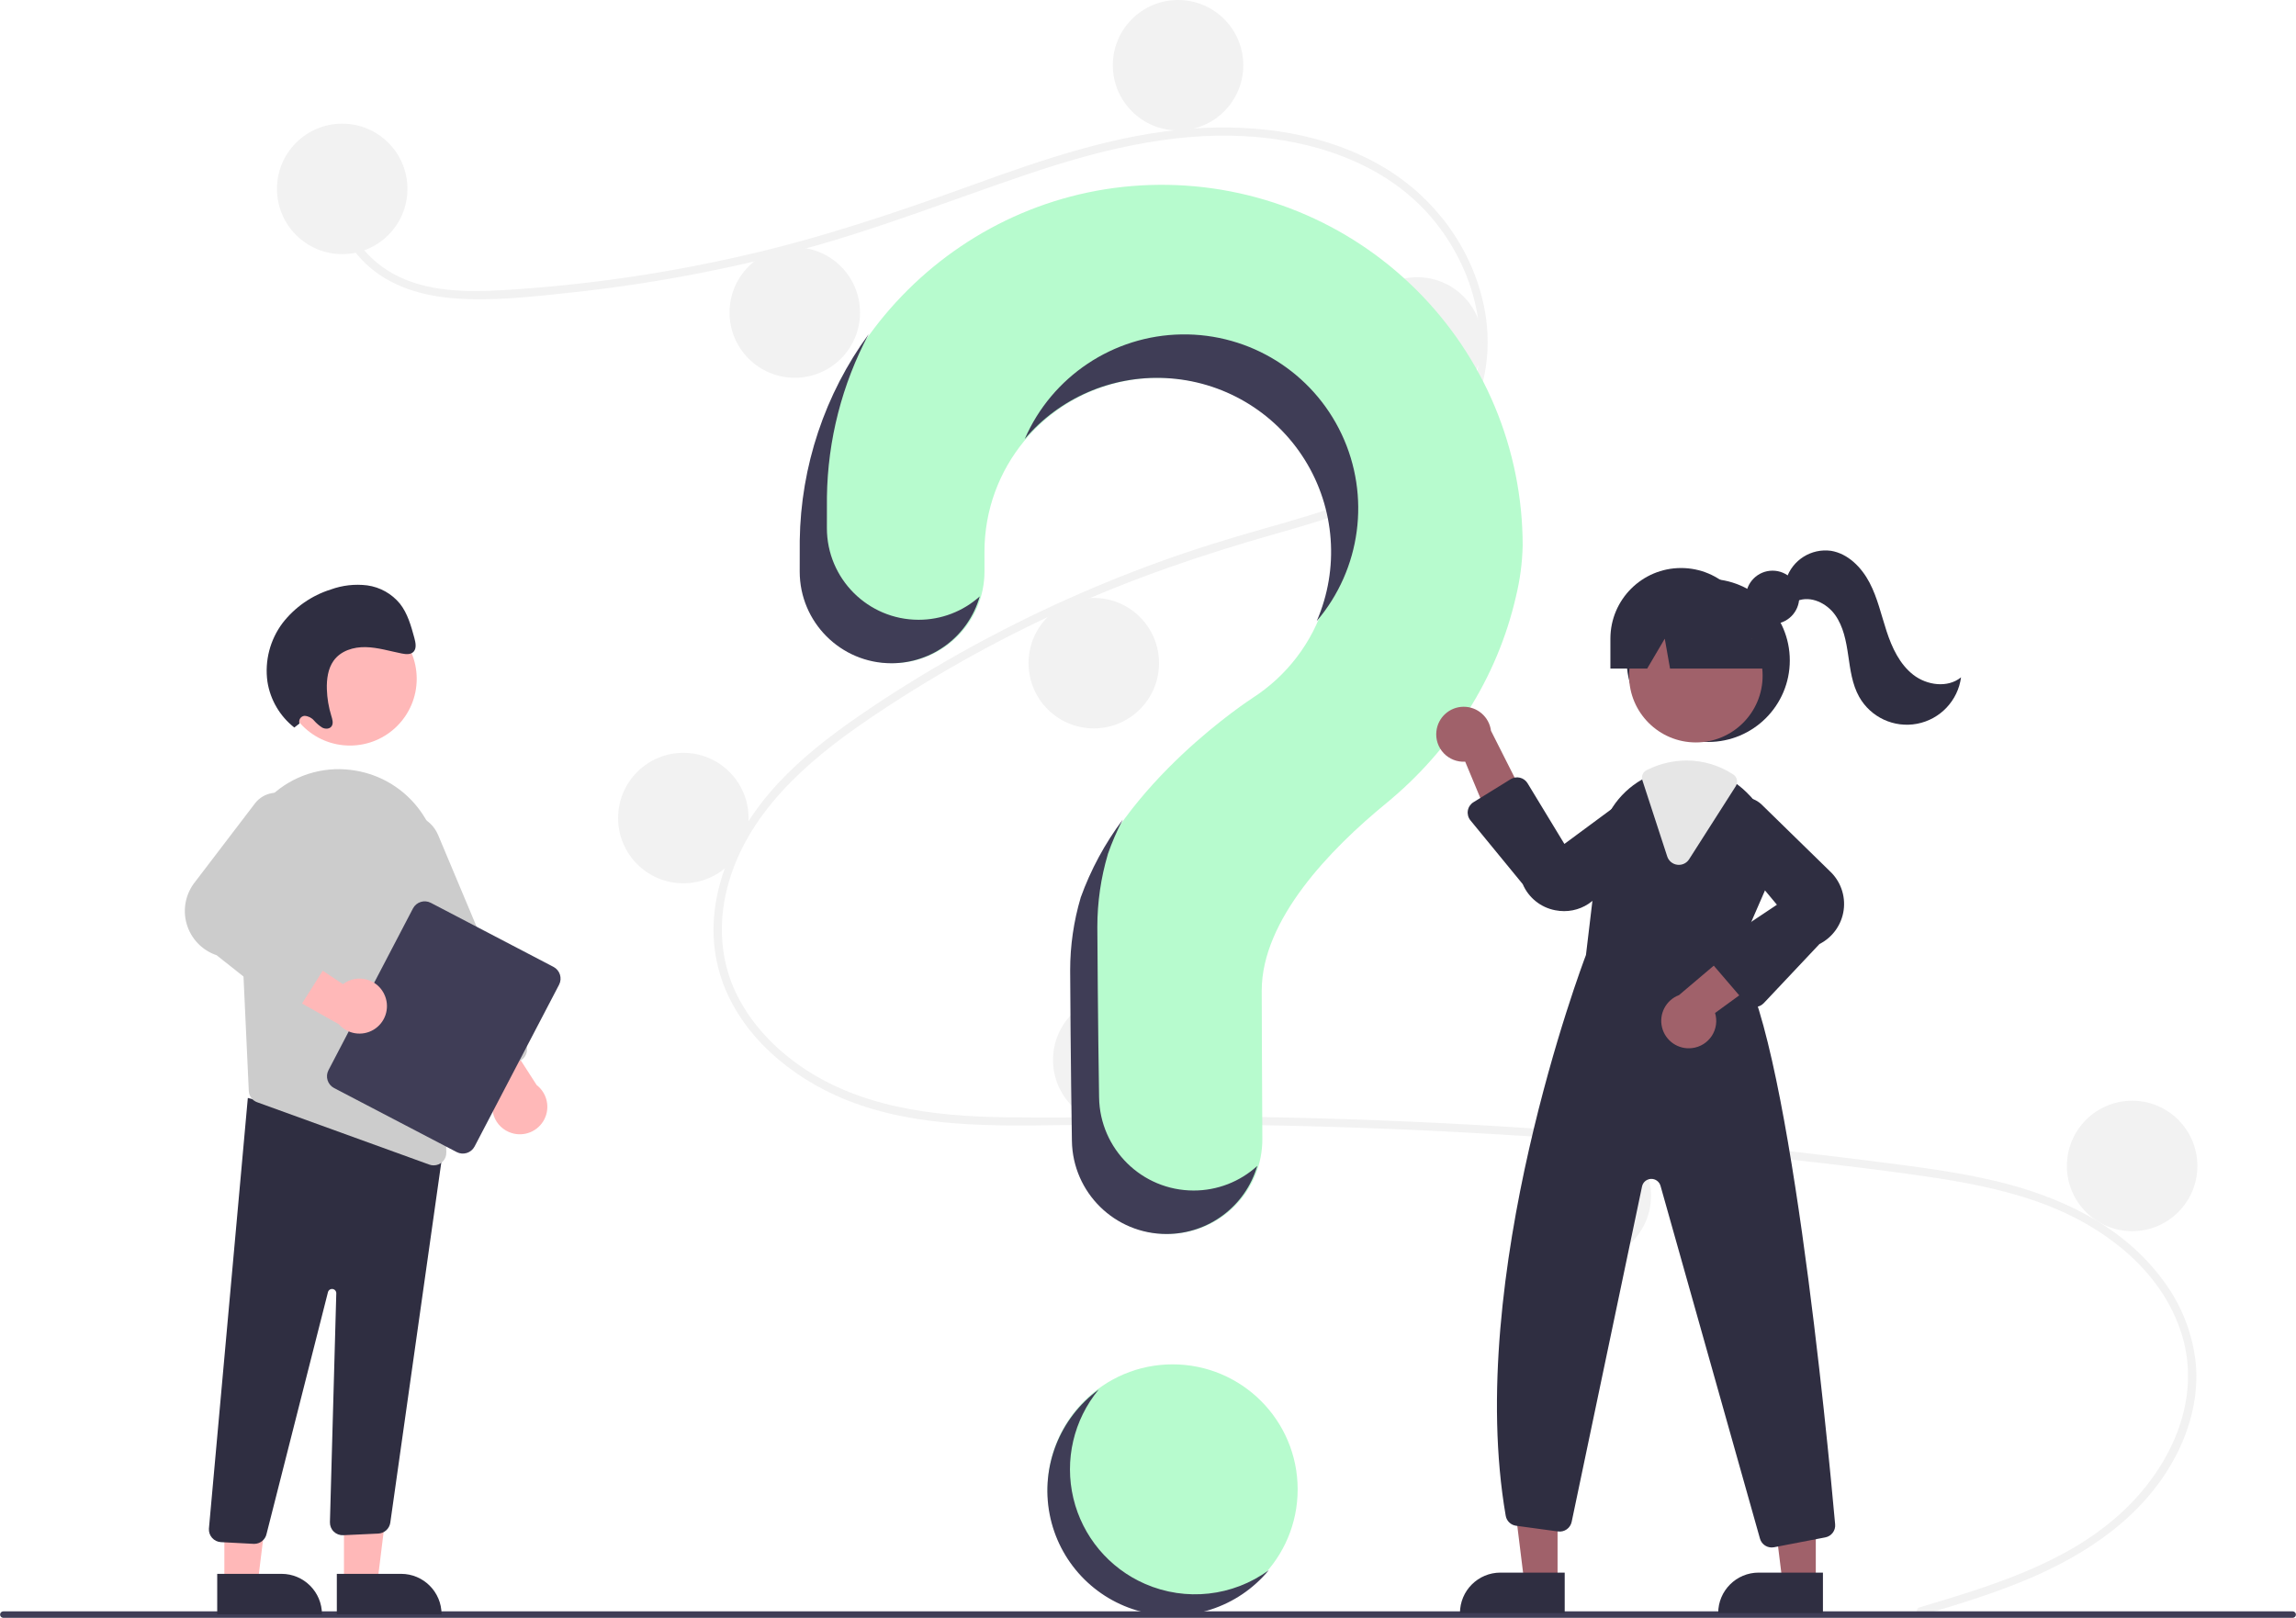
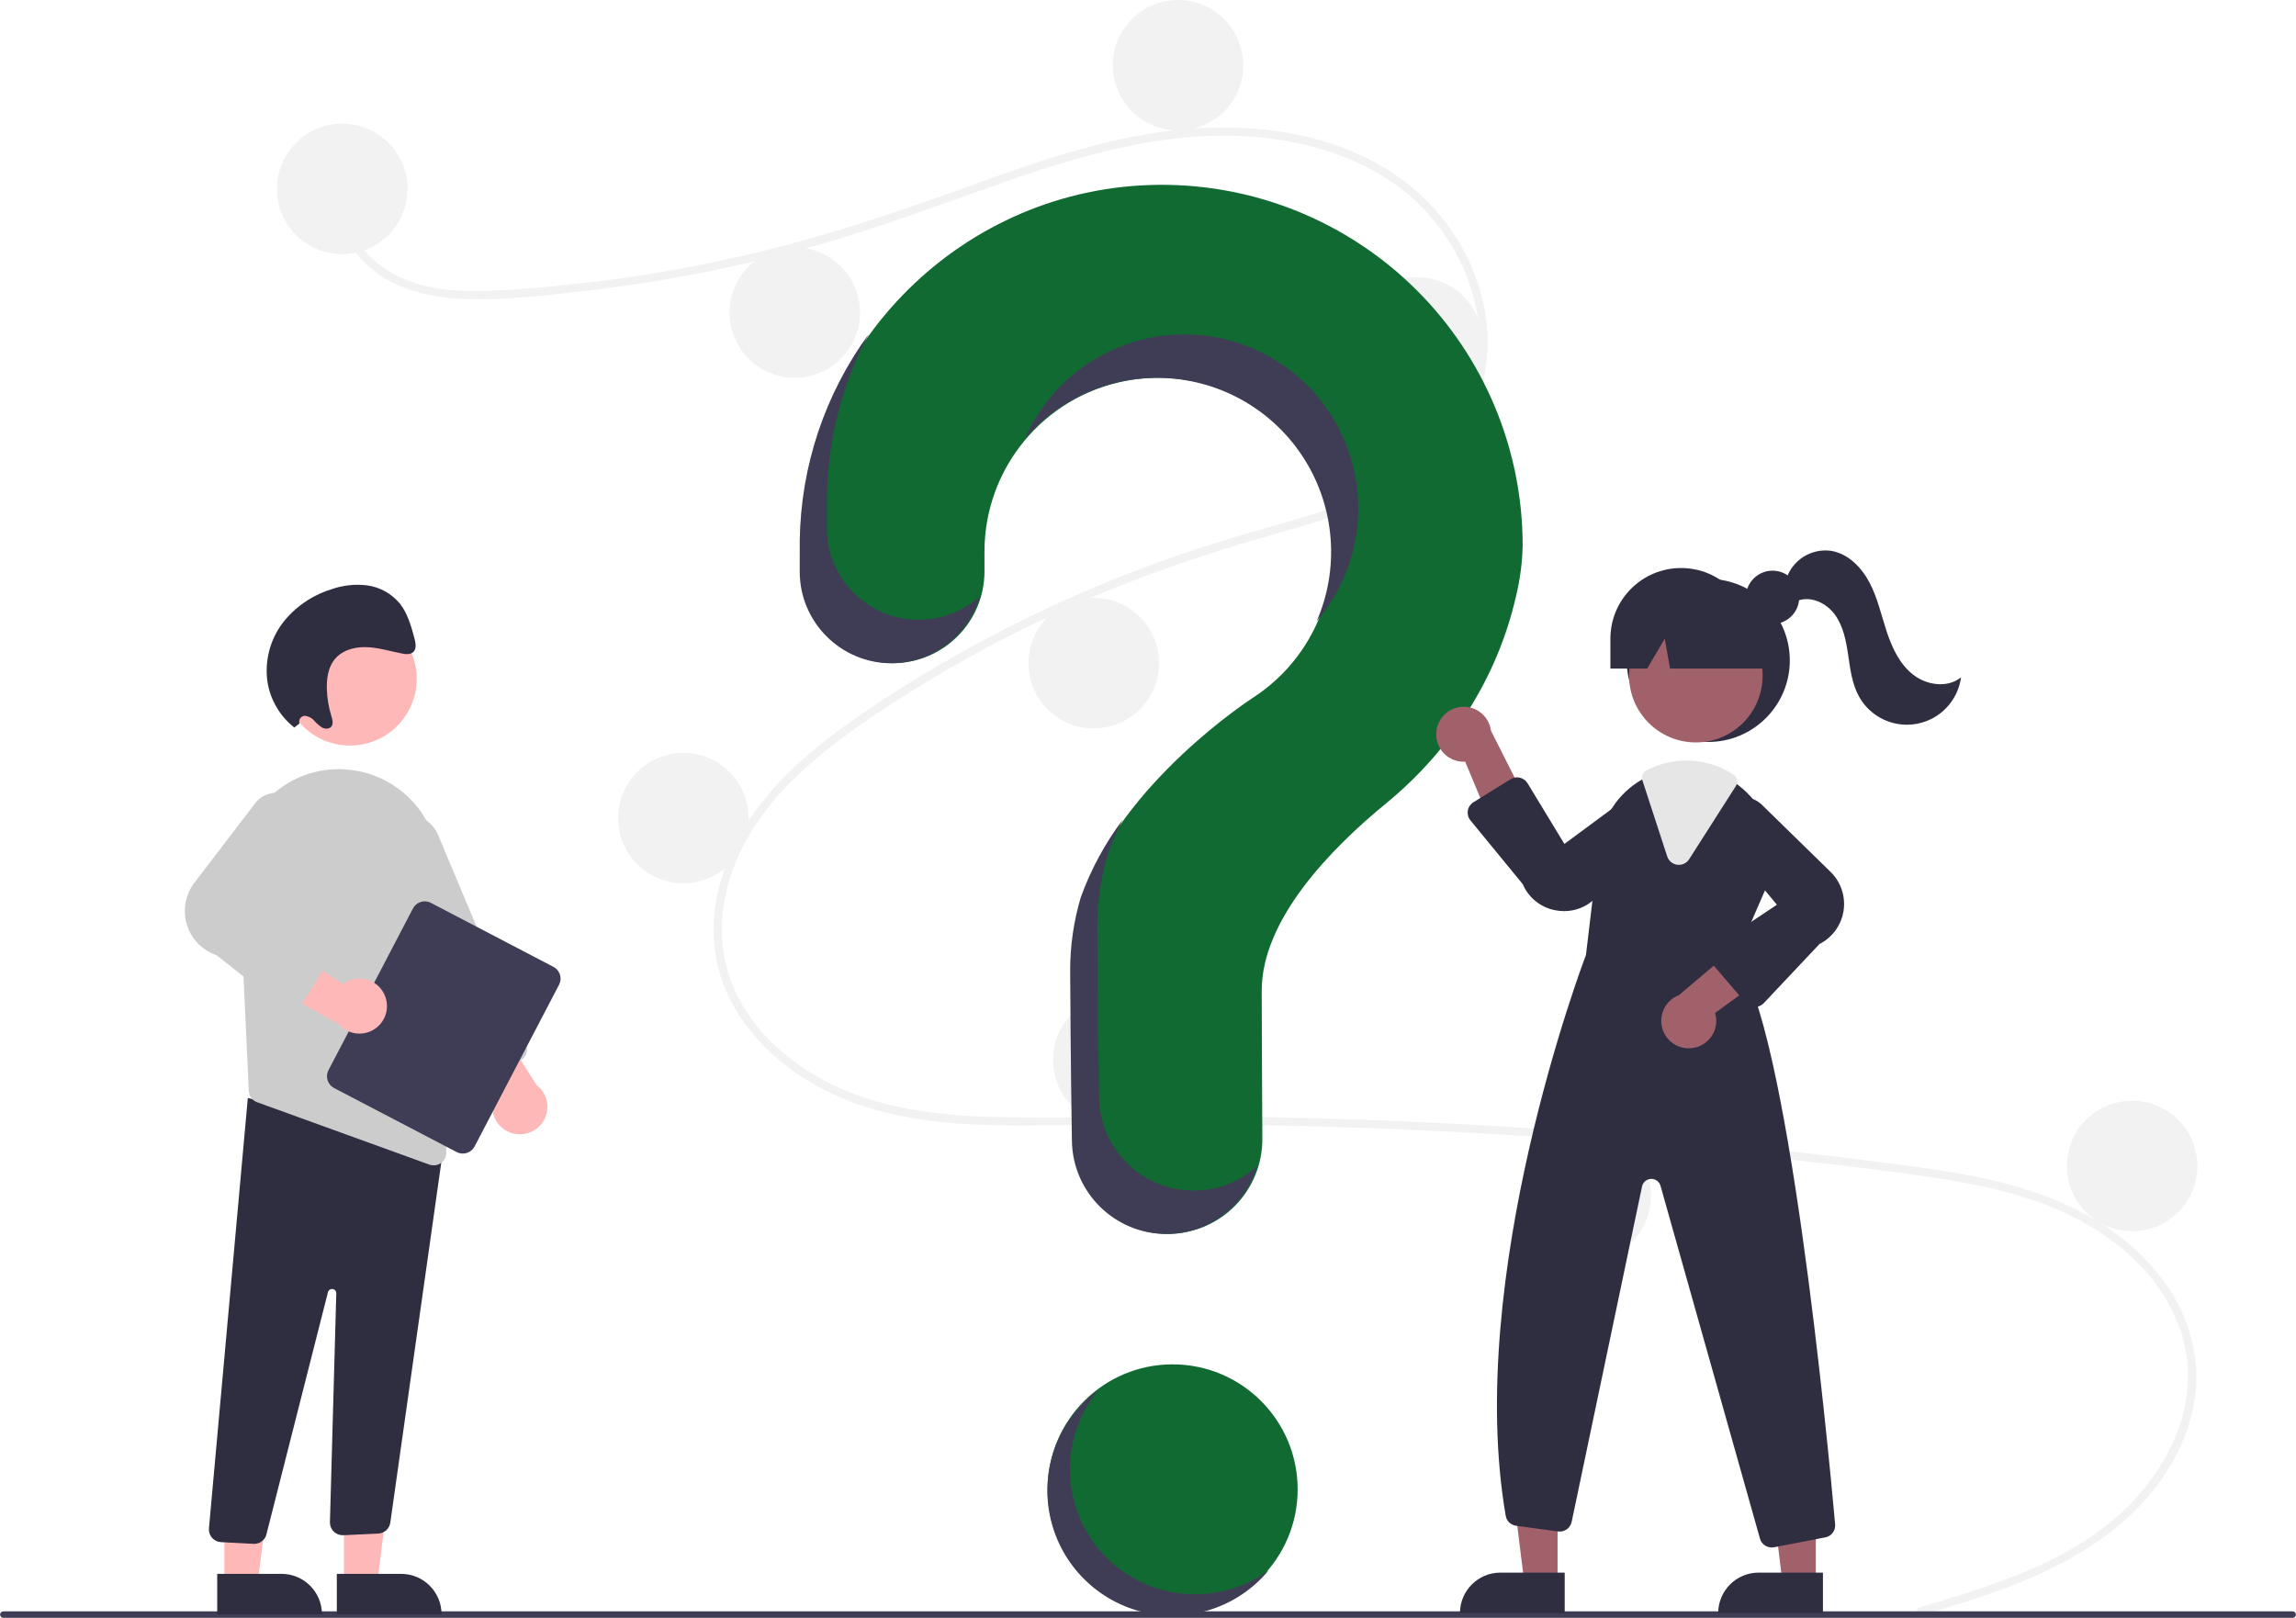
<svg xmlns="http://www.w3.org/2000/svg" data-name="Layer 1" width="844.675" height="595.262" viewBox="0 0 844.675 595.262">
-   <circle cx="431.393" cy="548" r="46" fill="#b7fbce" />
+   <circle cx="431.393" cy="548" r="46" fill="#116a31" />
  <path d="M883.862,743.785c25.735-7.729,53.094-15.788,73.503-34.161,18.238-16.418,30.55-41.489,22.995-66.112-7.54-24.572-30.124-40.956-53.442-49.105-13.225-4.622-27.061-7.186-40.891-9.2-15.035-2.19-30.136-3.984-45.23-5.71q-91.677-10.486-184.044-12.811c-30.385-.765-60.764-.747-91.152-.306-27.139.394-55.722.384-80.899-11.151-19.578-8.97-37.348-25.289-42.803-46.734-6.297-24.755,5.318-49.964,21.98-67.892,8.783-9.45,19.047-17.404,29.636-24.717,11.487-7.934,23.375-15.306,35.521-22.188a494.634,494.634,0,0,1,74.767-34.468c12.746-4.634,25.68-8.633,38.728-12.321,11.017-3.115,22.068-6.234,32.716-10.477,20.583-8.204,40.161-22.1,45.395-44.881,4.96-21.591-3.403-45.031-18.065-61.071-16.963-18.557-42.539-26.692-67.06-28.008-27.528-1.478-54.422,5.412-80.297,14.156-27.597,9.326-54.599,20.049-82.778,27.603a556.958,556.958,0,0,1-85.196,15.837c-14.082,1.5-28.59,3.193-42.756,2.045-11.872-.962-23.684-4.454-32.434-12.88-7.503-7.225-11.972-17.154-10.435-27.632.279-1.903,3.17-1.094,2.893.798-1.87,12.755,6.8,24.509,17.484,30.529,12.348,6.958,27.374,6.968,41.122,6.172a537.825,537.825,0,0,0,88.515-12.796c28.593-6.531,56.164-15.866,83.704-25.839,26.156-9.472,52.897-18.716,80.84-20.767,24.246-1.78,49.752,1.752,70.874,14.423,18.564,11.136,32.215,29.707,36.565,51.018,4.25,20.825-1.636,41.785-17.4,56.317-16.321,15.046-38.701,21.479-59.557,27.404-26.452,7.514-52.337,16.298-77.392,27.703a485.824,485.824,0,0,0-72.8,40.928c-22.246,15.202-44.201,34.331-51.237,61.451-3.277,12.633-2.672,26.032,2.812,37.965,4.876,10.61,12.907,19.535,22.262,26.419,22.321,16.424,50.453,19.797,77.414,20.132,30.281.377,60.564-.645,90.855-.148q92.599,1.52,184.819,11.273,23.108,2.446,46.158,5.407c13.822,1.776,27.69,3.541,41.278,6.695,24.162,5.608,47.674,16.392,62.692,36.878a61.319,61.319,0,0,1,11.947,30.446c1.051,11.524-1.77,23.069-6.98,33.321-11.532,22.69-33.134,37.123-56.073,46.605-12.287,5.079-25.032,8.926-37.752,12.746-1.853.557-2.645-2.338-.798-2.893Z" transform="translate(-177.6623 -152.3692)" fill="#f2f2f2" />
  <circle cx="125.893" cy="69.5" r="24" fill="#f2f2f2" />
  <circle cx="292.393" cy="115" r="24" fill="#f2f2f2" />
  <circle cx="433.393" cy="24" r="24" fill="#f2f2f2" />
  <circle cx="521.393" cy="126" r="24" fill="#f2f2f2" />
  <circle cx="402.393" cy="244" r="24" fill="#f2f2f2" />
  <circle cx="251.393" cy="301" r="24" fill="#f2f2f2" />
  <circle cx="411.393" cy="390" r="24" fill="#f2f2f2" />
  <circle cx="583.393" cy="440" r="24" fill="#f2f2f2" />
  <circle cx="784.393" cy="429" r="24" fill="#f2f2f2" />
-   <path d="M604.128,220.373c-71.892.508-130.756,58.93-131.777,130.816-.009.664-.014,5.33-.013,11.434a33.748,33.748,0,0,0,33.744,33.746h0a33.769,33.769,0,0,0,33.761-33.798c-.003-4.152-.006-7.026-.006-7.202a64,64,0,1,1,98.52,53.879l.012.014s-48.028,30.92-62.671,73.335l.012.003a94.004,94.004,0,0,0-3.874,26.768c0,3.725.219,36.321.643,62.778a34.786,34.786,0,0,0,34.79,34.222h0a34.796,34.796,0,0,0,34.794-35.011c-.147-24.229-.227-52.442-.227-54.489,0-26.045,25.125-51.995,45.764-68.917,23.766-19.487,40.868-46.043,47.737-75.999a86.762,86.762,0,0,0,2.499-18.834A132.75,132.75,0,0,0,604.128,220.373Z" transform="translate(-177.6623 -152.3692)" fill="#b7fbce" />
+   <path d="M604.128,220.373c-71.892.508-130.756,58.93-131.777,130.816-.009.664-.014,5.33-.013,11.434a33.748,33.748,0,0,0,33.744,33.746h0a33.769,33.769,0,0,0,33.761-33.798c-.003-4.152-.006-7.026-.006-7.202a64,64,0,1,1,98.52,53.879l.012.014s-48.028,30.92-62.671,73.335l.012.003a94.004,94.004,0,0,0-3.874,26.768c0,3.725.219,36.321.643,62.778a34.786,34.786,0,0,0,34.79,34.222h0a34.796,34.796,0,0,0,34.794-35.011c-.147-24.229-.227-52.442-.227-54.489,0-26.045,25.125-51.995,45.764-68.917,23.766-19.487,40.868-46.043,47.737-75.999a86.762,86.762,0,0,0,2.499-18.834A132.75,132.75,0,0,0,604.128,220.373Z" transform="translate(-177.6623 -152.3692)" fill="#116a31" />
  <path d="M1021.147,747.631H178.853a1.191,1.191,0,0,1,0-2.381h842.294a1.191,1.191,0,0,1,0,2.381Z" transform="translate(-177.6623 -152.3692)" fill="#3f3d56" />
  <circle cx="628.449" cy="242.996" r="30" fill="#2f2e41" />
  <polygon points="573.012 582.129 560.753 582.129 554.92 534.841 573.015 534.841 573.012 582.129" fill="#a0616a" />
  <path d="M551.996,578.626h23.644a0,0,0,0,1,0,0v14.887a0,0,0,0,1,0,0H537.109a0,0,0,0,1,0,0v0A14.887,14.887,0,0,1,551.996,578.626Z" fill="#2f2e41" />
  <polygon points="668.012 582.129 655.753 582.129 649.92 534.841 668.015 534.841 668.012 582.129" fill="#a0616a" />
  <path d="M646.996,578.626h23.644a0,0,0,0,1,0,0v14.887a0,0,0,0,1,0,0H632.109a0,0,0,0,1,0,0v0A14.887,14.887,0,0,1,646.996,578.626Z" fill="#2f2e41" />
  <circle cx="623.89" cy="248.61" r="24.561" fill="#a0616a" />
  <path d="M816.191,504.775l10.99-25.25a31.383,31.383,0,0,0-6.95-35.6,31.873,31.873,0,0,0-3.07-2.67,30.935,30.935,0,0,0-18.99-6.57,32.179,32.179,0,0,0-13.4,2.98c-.36.16-.71.33-1.07.5-.69.33-1.37.69-2.03,1.06a31.678,31.678,0,0,0-15.7,23.88l-4.85,40.64c-1.22,3.19-44.74,118.39-29.52,206.34a4.467,4.467,0,0,0,3.82,3.67l15.43,2.1a4.497,4.497,0,0,0,5.01-3.53l25.89-123.41a3.503,3.503,0,0,1,6.8-.23l36.58,129.78a4.471,4.471,0,0,0,4.31,3.28,5.122,5.122,0,0,0,.87-.08l18.85-3.63a4.471,4.471,0,0,0,3.63-4.81C850.021,682.335,835.301,527.605,816.191,504.775Z" transform="translate(-177.6623 -152.3692)" fill="#2f2e41" />
  <path d="M706.102,421.419A10.056,10.056,0,0,0,716.696,432.623l13.729,32.992,10.385-15.394-14.629-28.97a10.11,10.11,0,0,0-20.079.169Z" transform="translate(-177.6623 -152.3692)" fill="#a0616a" />
  <path d="M800.19,537.996a10.056,10.056,0,0,0,8.427-12.913l28.885-21.038-17.39-6.512-24.764,20.977a10.11,10.11,0,0,0,4.842,19.487Z" transform="translate(-177.6623 -152.3692)" fill="#a0616a" />
  <path d="M753.102,487.61a17.057,17.057,0,0,1-3.298-.325,16.305,16.305,0,0,1-11.948-9.616l-19.234-23.453a4.501,4.501,0,0,1,1.111-6.681l13.684-8.471a4.5,4.5,0,0,1,6.215,1.49l13.556,22.334L779.15,443.702A9.721,9.721,0,0,1,790.46,459.264l-25.912,23.637A16.253,16.253,0,0,1,753.102,487.61Z" transform="translate(-177.6623 -152.3692)" fill="#2f2e41" />
  <path d="M823.252,522.883c-.035,0-.071,0-.106-.001a4.508,4.508,0,0,1-3.311-1.57l-12.166-14.193a4.5,4.5,0,0,1,.92-6.673l22.781-15.188-20.638-24.812a9.721,9.721,0,0,1,14.887-12.183l25.084,24.513a16.525,16.525,0,0,1-3.675,26.94l-20.501,21.754A4.507,4.507,0,0,1,823.252,522.883Z" transform="translate(-177.6623 -152.3692)" fill="#2f2e41" />
  <path d="M795.307,470.584a4.632,4.632,0,0,1-.584-.037,4.461,4.461,0,0,1-3.71-3.069l-9.142-28.029a3.083,3.083,0,0,1,1.594-3.725l.297-.14c.269-.128.535-.254.807-.375a32.574,32.574,0,0,1,13.603-3.023,31.327,31.327,0,0,1,17.161,5.157,3.13,3.13,0,0,1,.901,4.294L799.084,468.504A4.455,4.455,0,0,1,795.307,470.584Z" transform="translate(-177.6623 -152.3692)" fill="#e6e6e6" />
  <circle cx="652.101" cy="219.786" r="9.817" fill="#2f2e41" />
  <path d="M796.111,361.365h0a26,26,0,0,0-26,26v11h13.529l6.471-11,1.941,11h41.059l-11-11A26,26,0,0,0,796.111,361.365Z" transform="translate(-177.6623 -152.3692)" fill="#2f2e41" />
  <path d="M834.809,365.431a15.15,15.15,0,0,1,16.481-10.396c6.256,1.046,11.202,6.075,14.149,11.691s4.308,11.903,6.289,17.928,4.791,12.084,9.793,15.984,12.677,4.958,17.59.946a20.118,20.118,0,0,1-37.477,7.181c-2.592-4.612-3.261-10.017-4.03-15.251s-1.767-10.65-4.862-14.94-8.888-7.093-13.804-5.139Z" transform="translate(-177.6623 -152.3692)" fill="#2f2e41" />
  <path d="M515.609,380.408h0a33.748,33.748,0,0,1-33.744-33.746c-0-6.104.004-10.771.013-11.434a131.507,131.507,0,0,1,15.359-59.909,131.803,131.803,0,0,0-25.359,75.909c-.009.664-.014,5.33-.013,11.434a33.748,33.748,0,0,0,33.744,33.746h0A33.773,33.773,0,0,0,538.097,371.817,33.622,33.622,0,0,1,515.609,380.408Z" transform="translate(-177.6623 -152.3692)" fill="#3f3d56" />
  <path d="M606.415,291.478a64.004,64.004,0,0,1,55.659,89.413,63.997,63.997,0,1,0-107.426-66.985A63.871,63.871,0,0,1,606.415,291.478Z" transform="translate(-177.6623 -152.3692)" fill="#3f3d56" />
  <path d="M616.797,590.408h0a34.787,34.787,0,0,1-34.79-34.222c-.423-26.456-.643-59.052-.643-62.778a94.004,94.004,0,0,1,3.874-26.768l-.012-.003a95.069,95.069,0,0,1,5.494-12.701,110.047,110.047,0,0,0-15.494,28.701l.012.003a94.004,94.004,0,0,0-3.874,26.768c0,3.725.219,36.321.643,62.778a34.787,34.787,0,0,0,34.79,34.222h0a34.803,34.803,0,0,0,33.402-25.048A34.66,34.66,0,0,1,616.797,590.408Z" transform="translate(-177.6623 -152.3692)" fill="#3f3d56" />
  <polygon points="126.541 582.585 138.8 582.584 144.633 535.296 126.538 535.297 126.541 582.585" fill="#ffb8b8" />
  <path d="M301.576,731.451H340.107a0,0,0,0,1,0,0v14.887a0,0,0,0,1,0,0H316.463A14.887,14.887,0,0,1,301.576,731.451v0A0,0,0,0,1,301.576,731.451Z" transform="translate(464.0541 1325.404) rotate(179.9974)" fill="#2f2e41" />
  <polygon points="82.541 582.585 94.8 582.584 100.633 535.296 82.538 535.297 82.541 582.585" fill="#ffb8b8" />
  <path d="M257.576,731.451H296.107a0,0,0,0,1,0,0v14.887a0,0,0,0,1,0,0H272.463A14.887,14.887,0,0,1,257.576,731.451v0A0,0,0,0,1,257.576,731.451Z" transform="translate(376.0541 1325.406) rotate(179.9974)" fill="#2f2e41" />
  <path d="M270.917,720.411l-11.975-.63a4.673,4.673,0,0,1-4.419-4.967l14.313-158.466,65.911,17.786,6.35-1.732L321.239,712.686a4.696,4.696,0,0,1-4.358,3.945l-12.909.601a4.674,4.674,0,0,1-4.931-4.796l2.339-84.196a1.558,1.558,0,0,0-3.083-.36L275.739,716.692a4.646,4.646,0,0,1-4.569,3.725C271.086,720.418,271.002,720.416,270.917,720.411Z" transform="translate(-177.6623 -152.3692)" fill="#2f2e41" />
  <circle cx="128.742" cy="249.759" r="24.561" fill="#ffb8b8" />
  <path d="M265.512,474.287l2.701,58.267.976,21.199a4.642,4.642,0,0,0,3.074,4.175l63.336,22.943a4.477,4.477,0,0,0,1.6.28,4.644,4.644,0,0,0,4.664-4.788L339.266,471.597A36.93,36.93,0,0,0,308.522,435.92c-.613-.093-1.236-.187-1.859-.27a36.249,36.249,0,0,0-29.165,9.441,37.236,37.236,0,0,0-11.986,29.196Z" transform="translate(-177.6623 -152.3692)" fill="#ccc" />
  <path d="M365.855,569.245a10.064,10.064,0,0,1-5.369-15.227l-21.478-28.56,18.534-1.147,17.554,27.297a10.111,10.111,0,0,1-9.242,17.637Z" transform="translate(-177.6623 -152.3692)" fill="#ffb8b8" />
  <path d="M350.753,548.85a4.644,4.644,0,0,1-2.541-2.518L315.854,469.237a12.463,12.463,0,1,1,22.984-9.647l32.358,77.095a4.679,4.679,0,0,1-2.5,6.118l-14.365,6.029a4.642,4.642,0,0,1-3.577.017Z" transform="translate(-177.6623 -152.3692)" fill="#ccc" />
  <path d="M298.508,546.131,329.587,486.622a4.878,4.878,0,0,1,6.575-2.063l45.112,23.56a4.878,4.878,0,0,1,2.063,6.575l-31.079,59.509a4.878,4.878,0,0,1-6.575,2.063L300.571,552.706A4.878,4.878,0,0,1,298.508,546.131Z" transform="translate(-177.6623 -152.3692)" fill="#3f3d56" />
  <path d="M319.351,518.943a10.064,10.064,0,0,0-15.517-4.46l-29.778-19.754-.051,18.57L302.29,529.21a10.111,10.111,0,0,0,17.06-10.267Z" transform="translate(-177.6623 -152.3692)" fill="#ffb8b8" />
  <path d="M281.701,523.119l-24.337-19.278a17.163,17.163,0,0,1-7.823-27.135l22.097-28.96a10.096,10.096,0,0,1,17.13,10.284l-17.484,28.6,25.694,12.187a4.674,4.674,0,0,1,1.948,6.72l-10.372,16.414a4.682,4.682,0,0,1-3.167,2.111c-.026.004-.051.008-.077.012A4.696,4.696,0,0,1,281.701,523.119Z" transform="translate(-177.6623 -152.3692)" fill="#ccc" />
  <path d="M287.845,418.574a2.135,2.135,0,0,1,1.856-2.819,4.93,4.93,0,0,1,3.476,1.715,13.833,13.833,0,0,0,3.071,2.637c1.188.599,2.8.514,3.477-.628.636-1.072.2-2.508-.185-3.753a36.907,36.907,0,0,1-1.63-9.77c-.111-3.7.411-7.562,2.46-10.448,2.644-3.725,7.371-5.139,11.845-5.036s8.875,1.484,13.307,2.357c1.53.301,3.328.456,4.352-.73,1.088-1.261.688-3.301.226-5.004-1.201-4.417-2.475-8.985-5.265-12.552a18.898,18.898,0,0,0-12.061-6.79,28.938,28.938,0,0,0-13.462,1.528,36.096,36.096,0,0,0-17.683,12.319,29.236,29.236,0,0,0-5.578,21.6,26.667,26.667,0,0,0,9.886,16.855Z" transform="translate(-177.6623 -152.3692)" fill="#2f2e41" />
  <path d="M598.92,735.149a45.994,45.994,0,0,1-17.07-71.489,45.997,45.997,0,1,0,62.569,66.464A45.969,45.969,0,0,1,598.92,735.149Z" transform="translate(-177.6623 -152.3692)" fill="#3f3d56" />
</svg>
